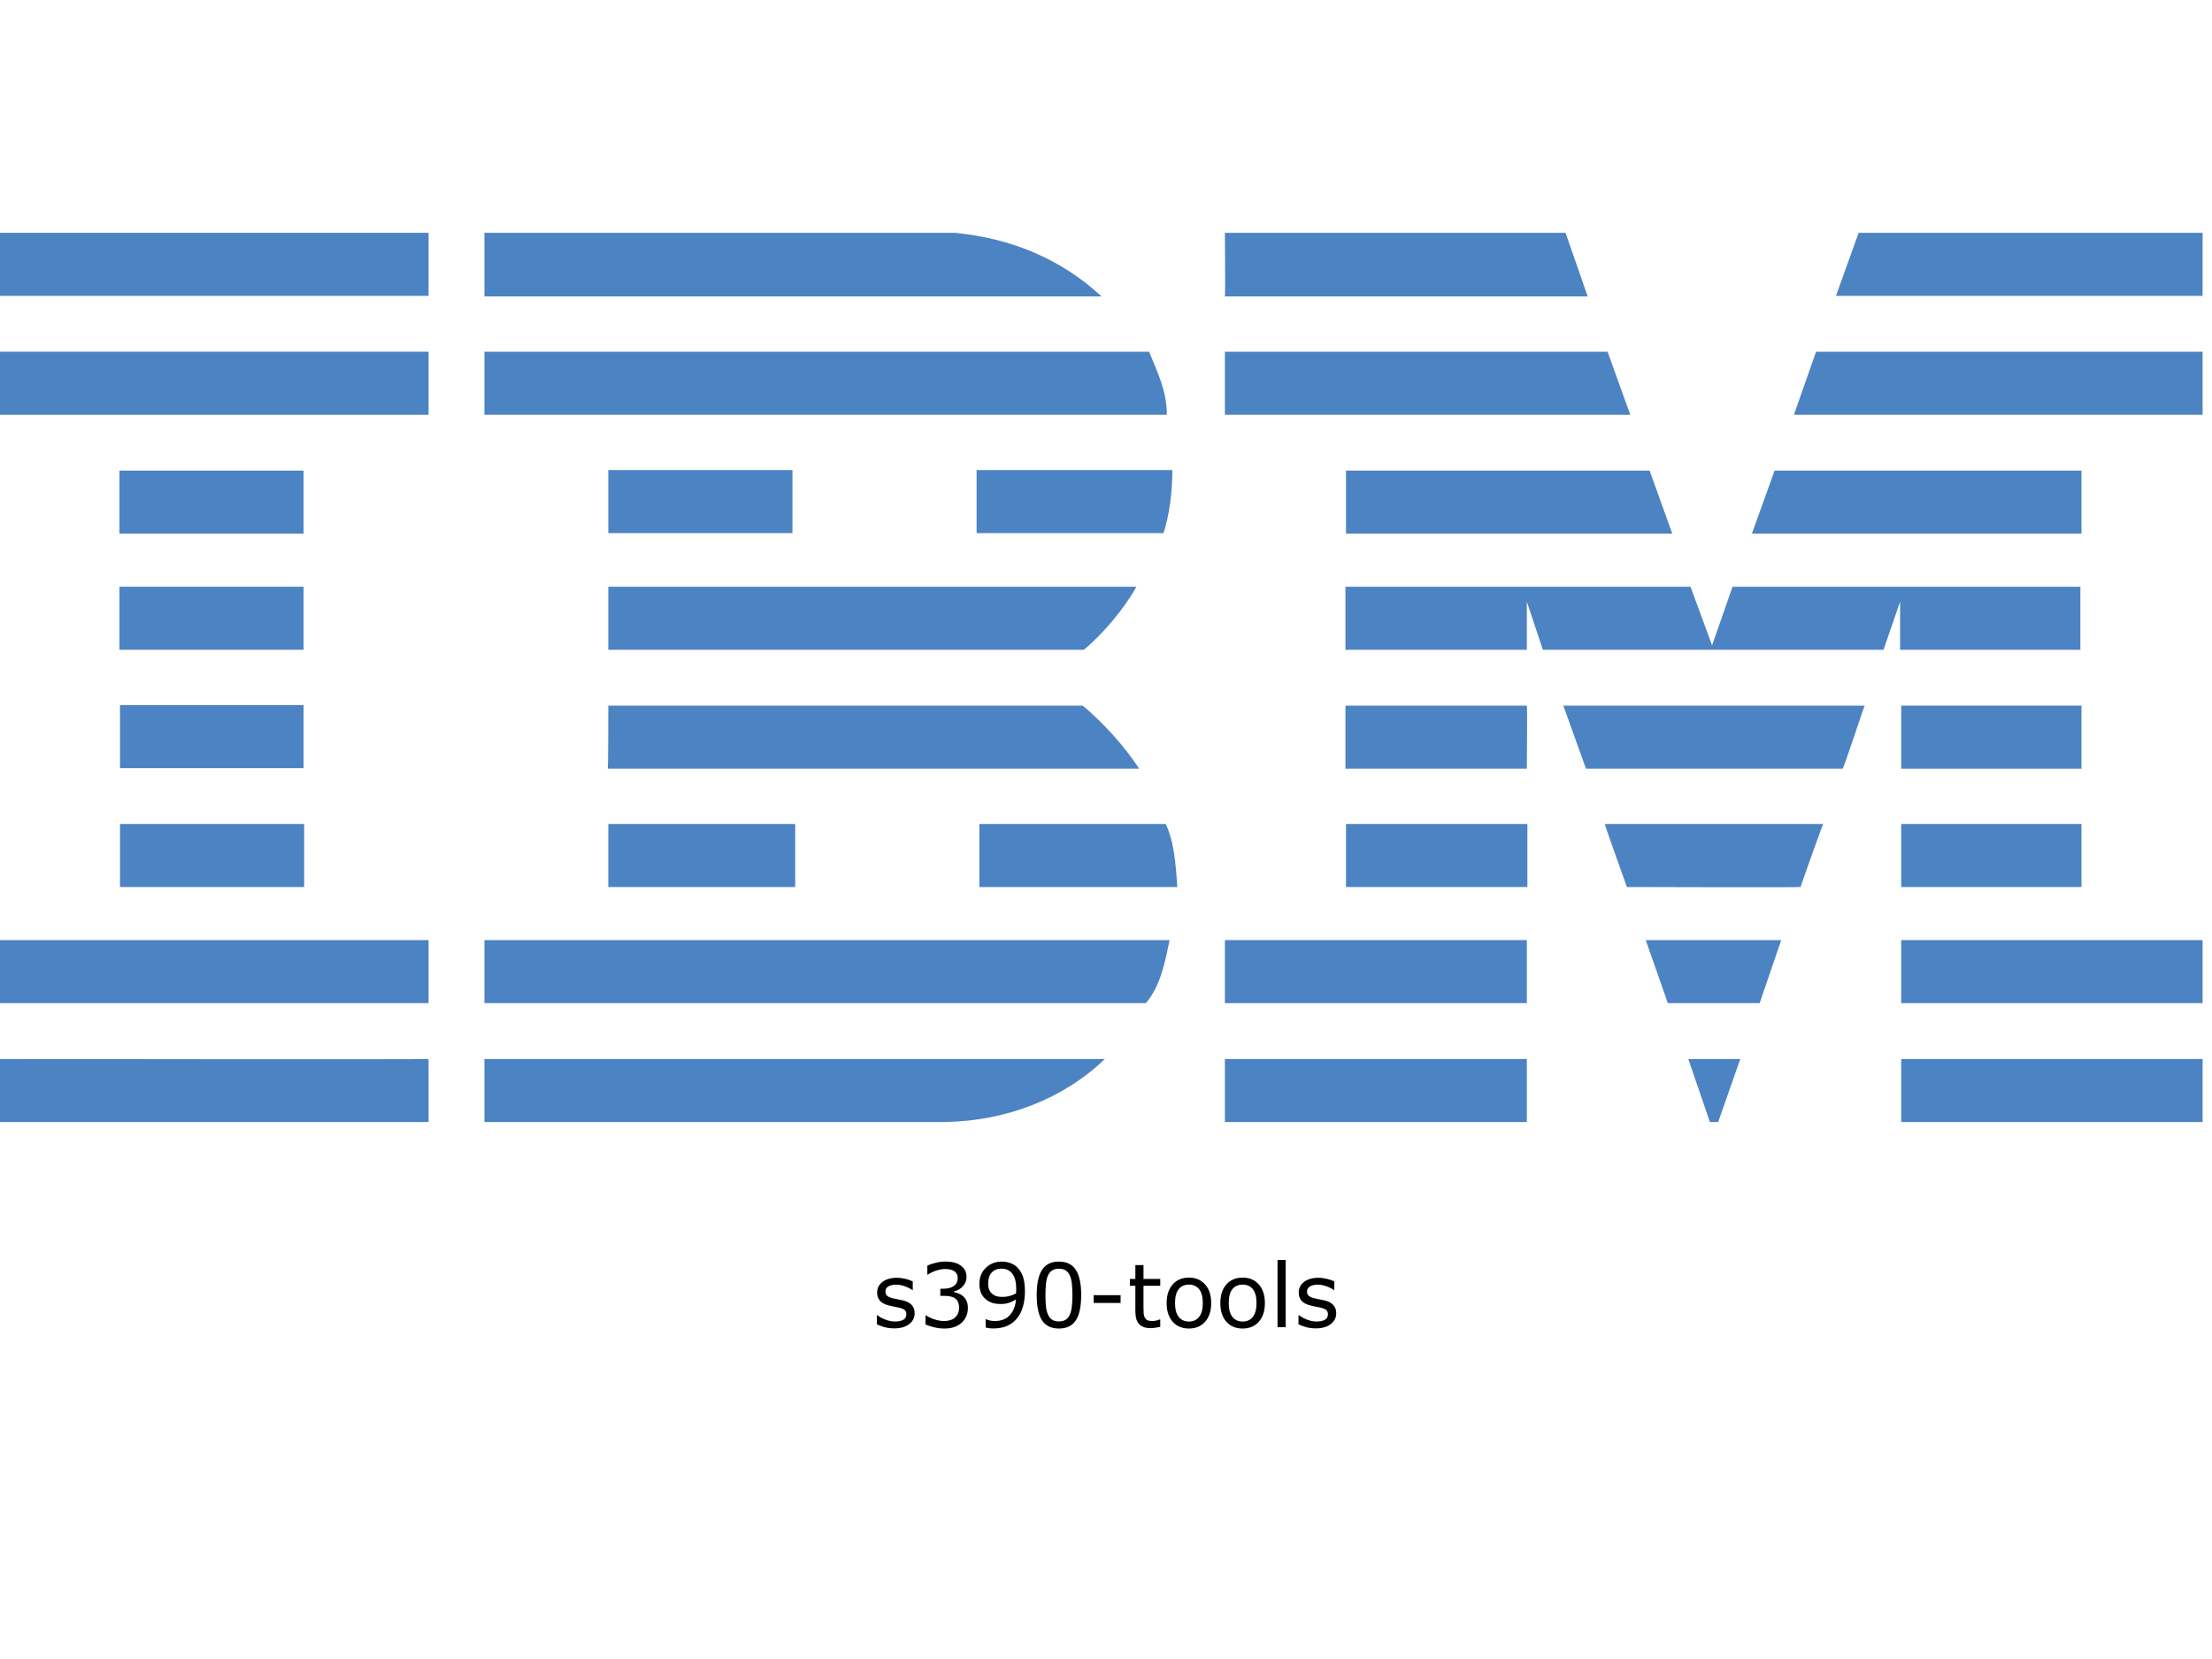
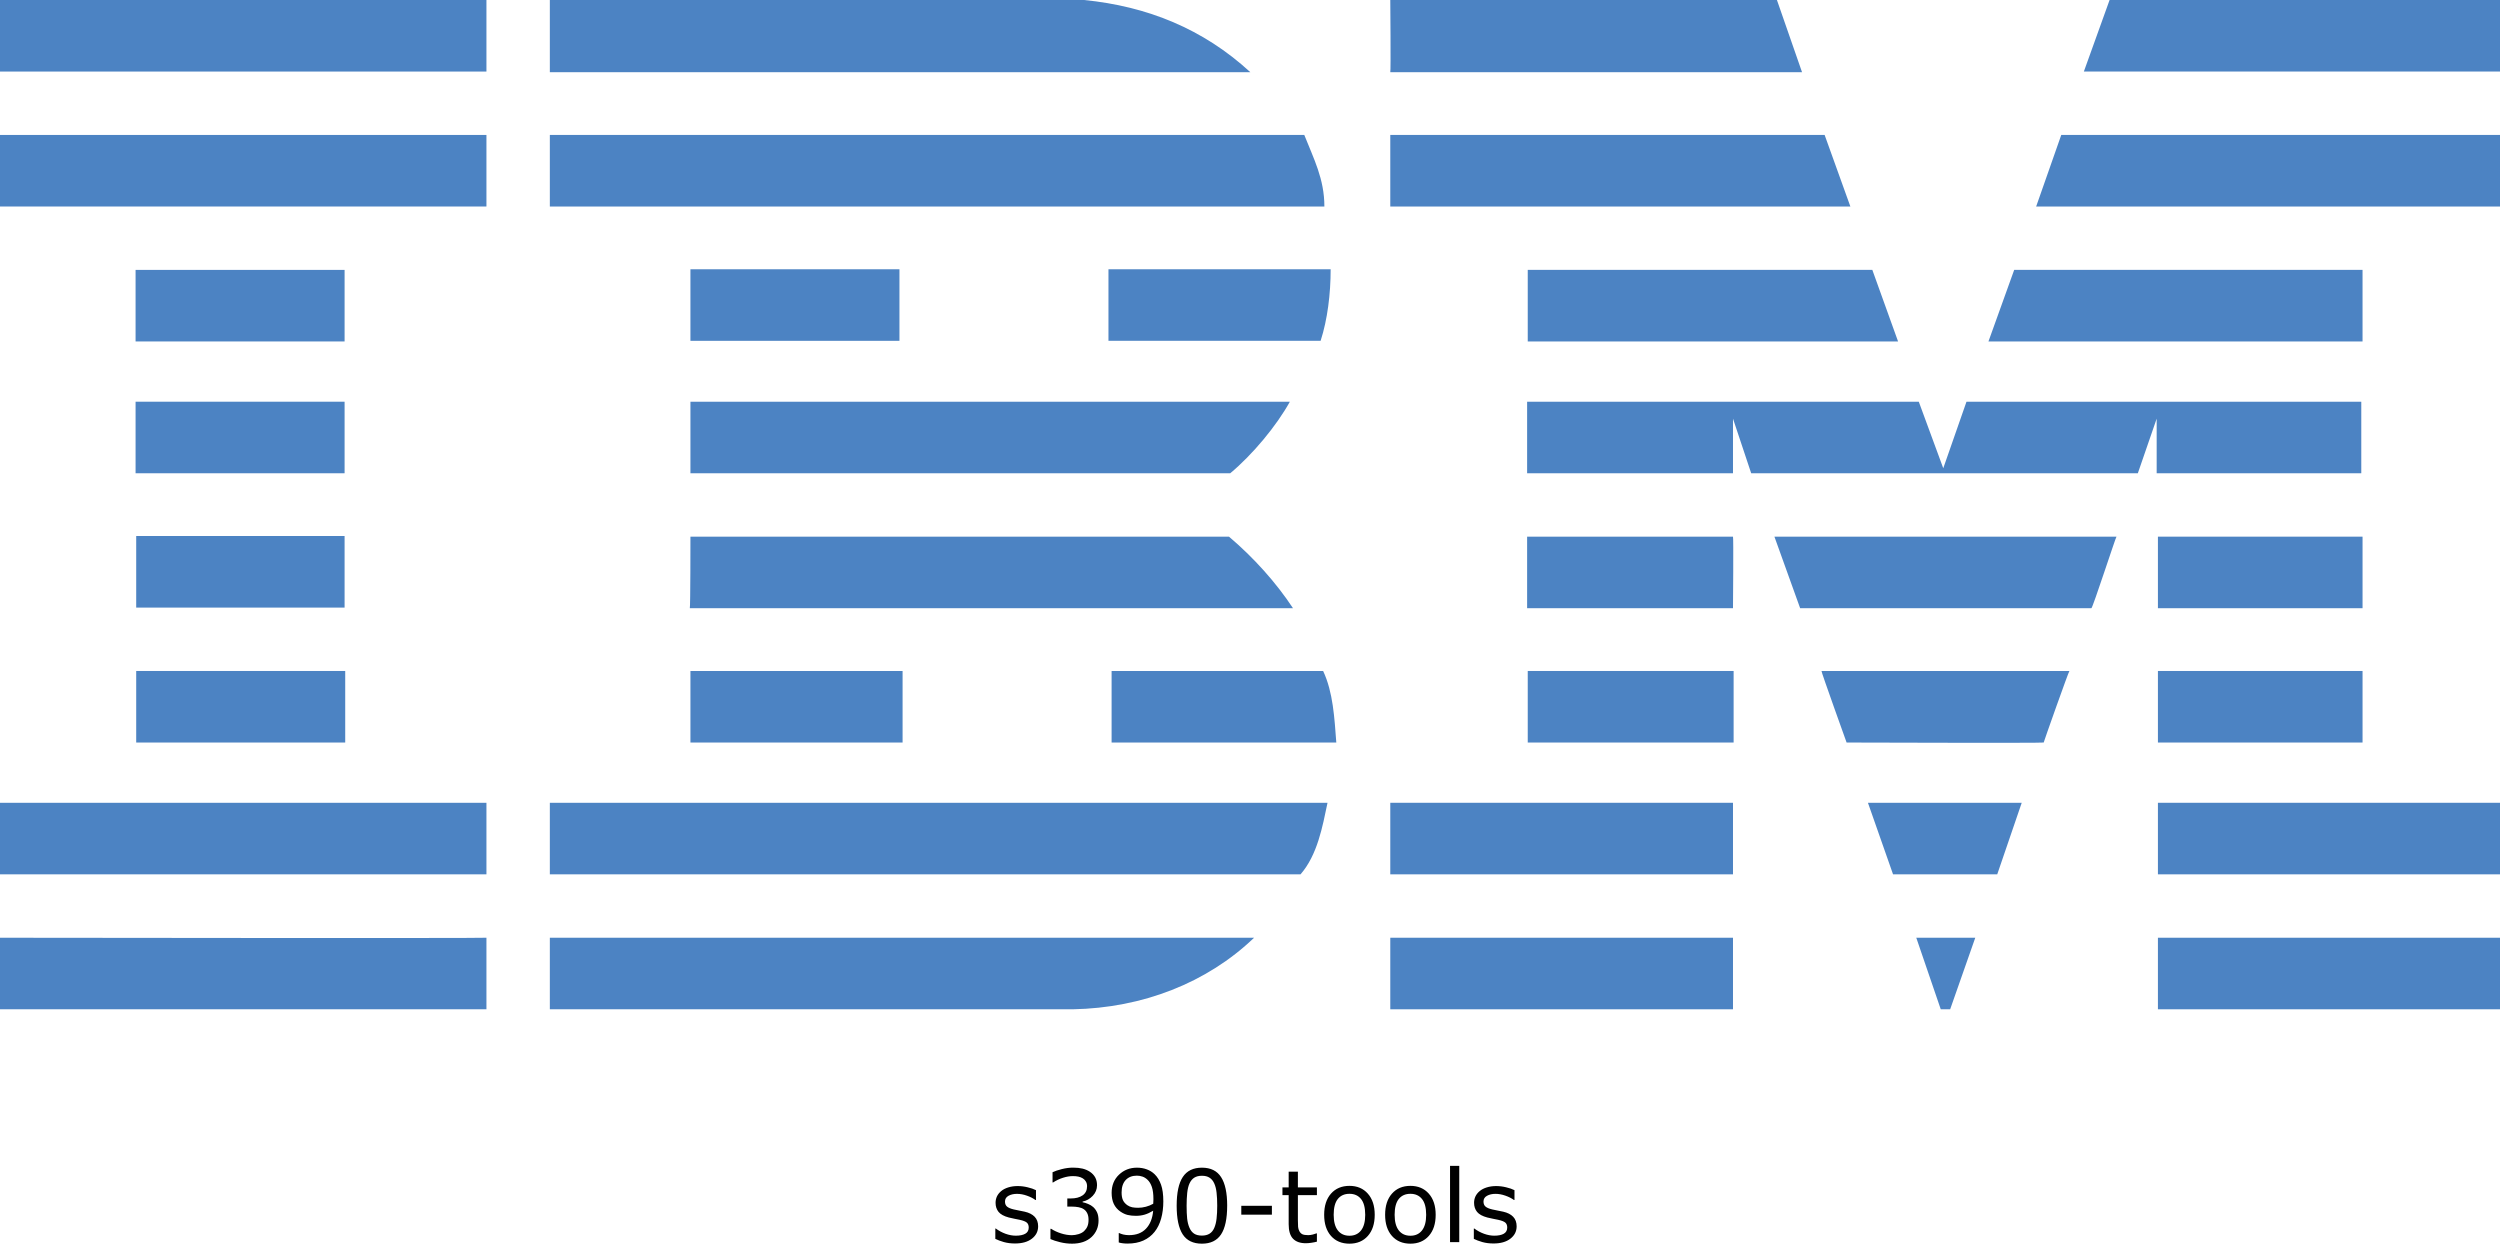
- <svg xmlns="http://www.w3.org/2000/svg" id="Layer_1" x="0px" y="0px" viewBox="0 0 400 300" style="enable-background:new 0 0 400 245;" xml:space="preserve" version="1.1">
+ <svg xmlns="http://www.w3.org/2000/svg" id="Layer_1" x="0px" y="0px" viewBox="0 0 398.3 198.142" xml:space="preserve" version="1.1" width="398.3" height="198.142">
  <defs id="defs31" />
  <style type="text/css" id="style1"> .st0{fill:#4C83C3;} </style>
-   <g id="g31">
-     <polygon class="st0" points="398.3,53.5 332,53.5 336.1,42.1 398.3,42.1 " id="polygon1" />
-     <path class="st0" d="M221.5,42.1l61.6,0l4,11.5c0,0-65.6,0-65.6,0C221.6,53.5,221.5,42.1,221.5,42.1z" id="path1" />
-     <path class="st0" d="M172.7,42.1c10.1,1,19,4.6,26.5,11.5c0,0-111.6,0-111.6,0c0,0,0-11.5,0-11.5L172.7,42.1z" id="path2" />
+   <g id="g31" transform="translate(9.6566519e-5,-42.1)">
+     <polygon class="st0" points="336.1,42.1 398.3,42.1 398.3,53.5 332,53.5 " id="polygon1" />
+     <path class="st0" d="m 221.5,42.1 h 61.6 l 4,11.5 c 0,0 -65.6,0 -65.6,0 0.1,-0.1 0,-11.5 0,-11.5 z" id="path1" />
+     <path class="st0" d="m 172.7,42.1 c 10.1,1 19,4.6 26.5,11.5 0,0 -111.6,0 -111.6,0 0,0 0,-11.5 0,-11.5 z" id="path2" />
    <g id="g3">
      <rect x="0" y="42.1" class="st0" width="77.5" height="11.4" id="rect2" />
-       <path class="st0" d="M38.8,47.8" id="path3" />
+       <path class="st0" d="M 38.8,47.8" id="path3" />
    </g>
-     <path class="st0" d="M398.3,75h-73.9c0,0,4-11.4,4-11.4h69.9V75z" id="path4" />
-     <polygon class="st0" points="294.8,75 221.5,75 221.5,63.6 290.7,63.6 " id="polygon4" />
-     <path class="st0" d="M207.8,63.6c1.5,3.8,3.2,7,3.2,11.4H87.6V63.6H207.8z" id="path5" />
+     <path class="st0" d="m 398.3,75 h -73.9 c 0,0 4,-11.4 4,-11.4 h 69.9 z" id="path4" />
+     <polygon class="st0" points="221.5,63.6 290.7,63.6 294.8,75 221.5,75 " id="polygon4" />
+     <path class="st0" d="m 207.8,63.6 c 1.5,3.8 3.2,7 3.2,11.4 H 87.6 V 63.6 Z" id="path5" />
    <g id="g6">
      <rect x="0" y="63.6" class="st0" width="77.5" height="11.4" id="rect5" />
-       <path class="st0" d="M38.8,69.3" id="path6" />
+       <path class="st0" d="M 38.8,69.3" id="path6" />
    </g>
-     <polygon class="st0" points="316.8,96.5 320.9,85.1 376.4,85.1 376.4,96.5 " id="polygon6" />
-     <polygon class="st0" points="298.3,85.1 302.4,96.5 243.4,96.5 243.4,85.1 " id="polygon7" />
-     <path class="st0" d="M212,85c0,3.9-0.5,8-1.6,11.4h-33.8V85H212z" id="path7" />
+     <polygon class="st0" points="376.4,85.1 376.4,96.5 316.8,96.5 320.9,85.1 " id="polygon6" />
+     <polygon class="st0" points="243.4,96.5 243.4,85.1 298.3,85.1 302.4,96.5 " id="polygon7" />
+     <path class="st0" d="m 212,85 c 0,3.9 -0.5,8 -1.6,11.4 H 176.6 V 85 Z" id="path7" />
    <g id="g8">
      <rect x="21.6" y="85.1" class="st0" width="33.3" height="11.4" id="rect7" />
-       <path class="st0" d="M38.3,90.8" id="path8" />
+       <path class="st0" d="M 38.3,90.8" id="path8" />
    </g>
    <g id="g9">
      <rect x="110" y="85" class="st0" width="33.3" height="11.4" id="rect8" />
-       <path class="st0" d="M126.6,90.8" id="path9" />
+       <path class="st0" d="M 126.6,90.8" id="path9" />
    </g>
-     <path class="st0" d="M276.1,108.8c0,0,0,8.7,0,8.7h-32.8v-11.4h62.4l3.9,10.6c0,0,3.7-10.6,3.7-10.6h62.9v11.4h-32.6 c0,0,0-8.7,0-8.7l-3,8.7l-61.6,0L276.1,108.8z" id="path10" />
-     <path class="st0" d="M110,106.1h95.5v0c-2.1,3.8-5.9,8.4-9.5,11.4c0,0-86,0-86,0C110,117.5,110,106.1,110,106.1z" id="path11" />
+     <path class="st0" d="m 276.1,108.8 c 0,0 0,8.7 0,8.7 h -32.8 v -11.4 h 62.4 l 3.9,10.6 c 0,0 3.7,-10.6 3.7,-10.6 h 62.9 v 11.4 h -32.6 c 0,0 0,-8.7 0,-8.7 l -3,8.7 H 279 Z" id="path10" />
+     <path class="st0" d="m 110,106.1 h 95.5 v 0 c -2.1,3.8 -5.9,8.4 -9.5,11.4 0,0 -86,0 -86,0 z" id="path11" />
    <g id="g12">
      <rect x="21.6" y="106.1" class="st0" width="33.3" height="11.4" id="rect11" />
-       <path class="st0" d="M38.3,111.8" id="path12" />
+       <path class="st0" d="M 38.3,111.8" id="path12" />
    </g>
    <g id="g13">
      <rect x="343.8" y="127.6" class="st0" width="32.6" height="11.4" id="rect12" />
-       <path class="st0" d="M360.1,133.3" id="path13" />
+       <path class="st0" d="M 360.1,133.3" id="path13" />
    </g>
-     <path class="st0" d="M276.1,127.6h-32.8v11.4c0,0,32.8,0,32.8,0C276.1,138.9,276.2,127.6,276.1,127.6z" id="path14" />
-     <path class="st0" d="M337.2,127.6c-0.1,0-3.8,11.4-4,11.4l-46.4,0c0,0-4.1-11.4-4.1-11.4H337.2z" id="path15" />
-     <path class="st0" d="M110,127.6h85.8c3.9,3.3,7.5,7.3,10.2,11.4c0.2,0-96.1,0-96.1,0C110,138.9,110,127.6,110,127.6z" id="path16" />
-     <path class="st0" d="M54.9,138.9v-11.4H21.7c0,0,0,11.4,0,11.4C21.7,138.9,54.9,138.9,54.9,138.9z" id="path17" />
+     <path class="st0" d="M 276.1,127.6 H 243.3 V 139 c 0,0 32.8,0 32.8,0 0,-0.1 0.1,-11.4 0,-11.4 z" id="path14" />
+     <path class="st0" d="m 337.2,127.6 c -0.1,0 -3.8,11.4 -4,11.4 h -46.4 c 0,0 -4.1,-11.4 -4.1,-11.4 z" id="path15" />
+     <path class="st0" d="m 110,127.6 h 85.8 c 3.9,3.3 7.5,7.3 10.2,11.4 0.2,0 -96.1,0 -96.1,0 0.1,-0.1 0.1,-11.4 0.1,-11.4 z" id="path16" />
+     <path class="st0" d="M 54.9,138.9 V 127.5 H 21.7 c 0,0 0,11.4 0,11.4 z" id="path17" />
    <g id="g18">
      <rect x="343.8" y="149" class="st0" width="32.6" height="11.4" id="rect17" />
-       <path class="st0" d="M360.1,154.7" id="path18" />
+       <path class="st0" d="M 360.1,154.7" id="path18" />
    </g>
    <g id="g19">
      <rect x="243.4" y="149" class="st0" width="32.8" height="11.4" id="rect18" />
-       <path class="st0" d="M259.8,154.7" id="path19" />
+       <path class="st0" d="M 259.8,154.7" id="path19" />
    </g>
-     <path class="st0" d="M325.6,160.4c0-0.1,4-11.4,4.1-11.4h-39.5c-0.1,0,4,11.4,4,11.4S325.6,160.5,325.6,160.4z" id="path20" />
-     <path class="st0" d="M110,160.4c0,0,0-11.4,0-11.4h33.8c0,0,0,11.4,0,11.4C143.7,160.4,110,160.4,110,160.4z" id="path21" />
-     <path class="st0" d="M210.8,149c1.6,3.4,1.8,7.5,2.1,11.4h-35.8V149H210.8z" id="path22" />
+     <path class="st0" d="m 325.6,160.4 c 0,-0.1 4,-11.4 4.1,-11.4 h -39.5 c -0.1,0 4,11.4 4,11.4 0,0 31.4,0.1 31.4,0 z" id="path20" />
+     <path class="st0" d="m 110,160.4 c 0,0 0,-11.4 0,-11.4 h 33.8 c 0,0 0,11.4 0,11.4 -0.1,0 -33.8,0 -33.8,0 z" id="path21" />
+     <path class="st0" d="m 210.8,149 c 1.6,3.4 1.8,7.5 2.1,11.4 H 177.1 V 149 Z" id="path22" />
    <g id="g23">
      <rect x="21.7" y="149" class="st0" width="33.3" height="11.4" id="rect22" />
-       <path class="st0" d="M38.3,154.7" id="path23" />
+       <path class="st0" d="M 38.3,154.7" id="path23" />
    </g>
    <g id="g24">
      <rect x="343.8" y="170" class="st0" width="54.5" height="11.4" id="rect23" />
-       <path class="st0" d="M371,175.7" id="path24" />
+       <path class="st0" d="M 371,175.7" id="path24" />
    </g>
    <g id="g25">
      <rect x="221.5" y="170" class="st0" width="54.6" height="11.4" id="rect24" />
-       <path class="st0" d="M248.8,175.7" id="path25" />
+       <path class="st0" d="M 248.8,175.7" id="path25" />
    </g>
-     <polygon class="st0" points="318.2,181.4 301.6,181.4 297.6,170 322.1,170 " id="polygon25" />
-     <path class="st0" d="M0,170v11.4h77.5c0,0,0-11.4,0-11.4C77.5,170-0.1,170,0,170z" id="path26" />
-     <path class="st0" d="M211.5,170c-0.8,3.8-1.6,8.3-4.3,11.4l-1,0H87.6V170H211.5z" id="path27" />
-     <polygon class="st0" points="310.7,202.9 309.2,202.9 305.3,191.5 314.7,191.5 " id="polygon27" />
+     <polygon class="st0" points="297.6,170 322.1,170 318.2,181.4 301.6,181.4 " id="polygon25" />
+     <path class="st0" d="m 0,170 v 11.4 h 77.5 c 0,0 0,-11.4 0,-11.4 0,0 -77.6,0 -77.5,0 z" id="path26" />
+     <path class="st0" d="m 211.5,170 c -0.8,3.8 -1.6,8.3 -4.3,11.4 h -1 H 87.6 V 170 Z" id="path27" />
+     <polygon class="st0" points="305.3,191.5 314.7,191.5 310.7,202.9 309.2,202.9 " id="polygon27" />
    <g id="g28">
      <rect x="343.8" y="191.5" class="st0" width="54.5" height="11.4" id="rect27" />
-       <path class="st0" d="M371,197.2" id="path28" />
+       <path class="st0" d="M 371,197.2" id="path28" />
    </g>
-     <path class="st0" d="M87.6,202.9v-11.4c0,0,111.9,0,112.2,0c-7.5,7.2-17.8,11.2-28.9,11.4L87.6,202.9" id="path29" />
+     <path class="st0" d="m 87.6,202.9 v -11.4 c 0,0 111.9,0 112.2,0 -7.5,7.2 -17.8,11.2 -28.9,11.4 H 87.6" id="path29" />
    <g id="g30">
      <rect x="221.5" y="191.5" class="st0" width="54.6" height="11.4" id="rect29" />
-       <path class="st0" d="M248.8,197.2" id="path30" />
+       <path class="st0" d="M 248.8,197.2" id="path30" />
    </g>
-     <path class="st0" d="M77.5,191.5c0,0,0,11.4,0,11.4c0,0-77.4,0-77.5,0c0,0,0-11.4,0-11.4S77.4,191.6,77.5,191.5z" id="path31" />
+     <path class="st0" d="m 77.5,191.5 c 0,0 0,11.4 0,11.4 0,0 -77.4,0 -77.5,0 0,0 0,-11.4 0,-11.4 0,0 77.4,0.1 77.5,0 z" id="path31" />
  </g>
-   <path d="m 165.395,237.484 q 0,1.195 -0.992,1.961 -0.984,0.766 -2.695,0.766 -0.969,0 -1.781,-0.227 -0.805,-0.234 -1.352,-0.508 v -1.648 h 0.078 q 0.695,0.523 1.547,0.836 0.852,0.305 1.633,0.305 0.969,0 1.516,-0.312 0.547,-0.312 0.547,-0.984 0,-0.516 -0.297,-0.781 -0.297,-0.266 -1.141,-0.453 -0.312,-0.07 -0.82,-0.164 -0.5,-0.094 -0.914,-0.203 -1.148,-0.305 -1.633,-0.891 -0.477,-0.594 -0.477,-1.453 0,-0.539 0.219,-1.016 0.227,-0.477 0.68,-0.852 0.438,-0.367 1.109,-0.578 0.68,-0.219 1.516,-0.219 0.781,0 1.578,0.195 0.805,0.188 1.336,0.461 v 1.57 h -0.078 q -0.562,-0.414 -1.367,-0.695 -0.805,-0.289 -1.578,-0.289 -0.805,0 -1.359,0.312 -0.555,0.305 -0.555,0.914 0,0.539 0.336,0.812 0.328,0.273 1.062,0.445 0.406,0.094 0.906,0.188 0.508,0.094 0.844,0.172 1.023,0.234 1.578,0.805 0.555,0.578 0.555,1.531 z m 8.766,-3.086 q 0.375,0.336 0.617,0.844 0.242,0.508 0.242,1.312 0,0.797 -0.289,1.461 -0.289,0.664 -0.812,1.156 -0.586,0.547 -1.383,0.812 -0.789,0.258 -1.734,0.258 -0.969,0 -1.906,-0.234 -0.938,-0.227 -1.539,-0.5 V 237.875 h 0.117 q 0.664,0.438 1.562,0.727 0.898,0.289 1.734,0.289 0.492,0 1.047,-0.164 0.555,-0.164 0.898,-0.484 0.359,-0.344 0.531,-0.758 0.18,-0.414 0.18,-1.047 0,-0.625 -0.203,-1.031 -0.195,-0.414 -0.547,-0.648 -0.352,-0.242 -0.852,-0.328 -0.5,-0.094 -1.078,-0.094 h -0.703 v -1.297 h 0.547 q 1.188,0 1.891,-0.492 0.711,-0.5 0.711,-1.453 0,-0.422 -0.18,-0.734 -0.18,-0.32 -0.5,-0.523 -0.336,-0.203 -0.719,-0.281 -0.383,-0.078 -0.867,-0.078 -0.742,0 -1.578,0.266 -0.836,0.266 -1.578,0.75 h -0.078 v -1.633 q 0.555,-0.273 1.477,-0.5 0.93,-0.234 1.797,-0.234 0.852,0 1.5,0.156 0.648,0.156 1.172,0.5 0.562,0.375 0.852,0.906 0.289,0.531 0.289,1.242 0,0.969 -0.688,1.695 -0.68,0.719 -1.609,0.906 v 0.109 q 0.375,0.062 0.859,0.266 0.484,0.195 0.82,0.492 z m 11.18,-0.914 q 0,1.523 -0.352,2.766 -0.344,1.242 -1.047,2.117 -0.711,0.891 -1.781,1.375 -1.07,0.484 -2.516,0.484 -0.406,0 -0.766,-0.047 -0.359,-0.039 -0.641,-0.133 v -1.492 h 0.078 q 0.227,0.117 0.641,0.227 0.414,0.102 0.922,0.102 1.727,0 2.703,-1.031 0.984,-1.039 1.141,-2.859 -0.727,0.438 -1.367,0.625 -0.641,0.188 -1.398,0.188 -0.719,0 -1.305,-0.141 -0.578,-0.141 -1.164,-0.547 -0.688,-0.477 -1.039,-1.211 -0.344,-0.734 -0.344,-1.758 0,-1.781 1.172,-2.898 1.172,-1.117 2.859,-1.117 0.844,0 1.562,0.266 0.719,0.258 1.258,0.781 0.664,0.648 1.023,1.672 0.359,1.016 0.359,2.633 z m -1.578,-0.336 q 0,-1.211 -0.25,-1.945 -0.25,-0.734 -0.688,-1.141 -0.367,-0.352 -0.789,-0.5 -0.422,-0.156 -0.914,-0.156 -1.125,0 -1.781,0.703 -0.648,0.703 -0.648,1.977 0,0.742 0.211,1.211 0.211,0.469 0.711,0.82 0.352,0.242 0.773,0.328 0.422,0.078 0.938,0.078 0.609,0 1.234,-0.164 0.625,-0.164 1.172,-0.477 0.008,-0.164 0.016,-0.32 0.016,-0.164 0.016,-0.414 z m 11.75,1.031 q 0,3.133 -0.984,4.602 -0.977,1.461 -3.039,1.461 -2.094,0 -3.062,-1.484 -0.961,-1.484 -0.961,-4.562 0,-3.102 0.977,-4.578 0.977,-1.484 3.047,-1.484 2.094,0 3.055,1.508 0.969,1.5 0.969,4.539 z m -2.055,3.547 q 0.273,-0.633 0.367,-1.484 0.102,-0.859 0.102,-2.062 0,-1.188 -0.102,-2.062 -0.094,-0.875 -0.375,-1.484 -0.273,-0.602 -0.75,-0.906 -0.469,-0.305 -1.211,-0.305 -0.734,0 -1.219,0.305 -0.477,0.305 -0.758,0.922 -0.266,0.578 -0.367,1.508 -0.094,0.93 -0.094,2.039 0,1.219 0.086,2.039 0.086,0.82 0.367,1.469 0.258,0.609 0.727,0.93 0.477,0.32 1.258,0.32 0.734,0 1.219,-0.305 0.484,-0.305 0.75,-0.922 z m 9.18,-2.109 h -4.875 v -1.414 h 4.875 z m 7.172,4.305 q -0.414,0.109 -0.906,0.18 -0.484,0.07 -0.867,0.07 -1.336,0 -2.031,-0.719 -0.695,-0.719 -0.695,-2.305 v -4.641 h -0.992 v -1.234 h 0.992 v -2.508 h 1.469 v 2.508 h 3.031 v 1.234 h -3.031 v 3.977 q 0,0.688 0.031,1.078 0.031,0.383 0.219,0.719 0.172,0.312 0.469,0.461 0.305,0.141 0.922,0.141 0.359,0 0.75,-0.102 0.391,-0.109 0.562,-0.18 h 0.078 z m 9.211,-4.281 q 0,2.133 -1.094,3.367 -1.094,1.234 -2.93,1.234 -1.852,0 -2.945,-1.234 -1.086,-1.234 -1.086,-3.367 0,-2.133 1.086,-3.367 1.094,-1.242 2.945,-1.242 1.836,0 2.93,1.242 1.094,1.234 1.094,3.367 z m -1.516,0 q 0,-1.695 -0.664,-2.516 -0.664,-0.828 -1.844,-0.828 -1.195,0 -1.859,0.828 -0.656,0.82 -0.656,2.516 0,1.641 0.664,2.492 0.664,0.844 1.852,0.844 1.172,0 1.836,-0.836 0.672,-0.844 0.672,-2.5 z m 11.227,0 q 0,2.133 -1.094,3.367 -1.094,1.234 -2.93,1.234 -1.852,0 -2.945,-1.234 -1.086,-1.234 -1.086,-3.367 0,-2.133 1.086,-3.367 1.094,-1.242 2.945,-1.242 1.836,0 2.93,1.242 1.094,1.234 1.094,3.367 z m -1.516,0 q 0,-1.695 -0.664,-2.516 -0.664,-0.828 -1.844,-0.828 -1.195,0 -1.859,0.828 -0.656,0.82 -0.656,2.516 0,1.641 0.664,2.492 0.664,0.844 1.852,0.844 1.172,0 1.836,-0.836 0.672,-0.844 0.672,-2.5 z M 232.488,240 h -1.469 v -12.156 h 1.469 z m 9.141,-2.516 q 0,1.195 -0.992,1.961 -0.984,0.766 -2.695,0.766 -0.969,0 -1.781,-0.227 -0.805,-0.234 -1.352,-0.508 v -1.648 h 0.078 q 0.695,0.523 1.547,0.836 0.852,0.305 1.633,0.305 0.969,0 1.516,-0.312 0.547,-0.312 0.547,-0.984 0,-0.516 -0.297,-0.781 -0.297,-0.266 -1.141,-0.453 -0.312,-0.07 -0.82,-0.164 -0.5,-0.094 -0.914,-0.203 -1.148,-0.305 -1.633,-0.891 -0.477,-0.594 -0.477,-1.453 0,-0.539 0.219,-1.016 0.227,-0.477 0.68,-0.852 0.438,-0.367 1.109,-0.578 0.68,-0.219 1.516,-0.219 0.781,0 1.578,0.195 0.805,0.188 1.336,0.461 v 1.57 h -0.078 q -0.562,-0.414 -1.367,-0.695 -0.805,-0.289 -1.578,-0.289 -0.805,0 -1.359,0.312 -0.555,0.305 -0.555,0.914 0,0.539 0.336,0.812 0.328,0.273 1.062,0.445 0.406,0.094 0.906,0.188 0.508,0.094 0.844,0.172 1.023,0.234 1.578,0.805 0.555,0.578 0.555,1.531 z" id="text31" style="font-size:16px;text-anchor:middle" aria-label="s390-tools" />
+   <path d="m 165.395,195.384 q 0,1.195 -0.992,1.961 -0.984,0.766 -2.695,0.766 -0.969,0 -1.781,-0.227 -0.805,-0.234 -1.352,-0.508 v -1.648 h 0.078 q 0.695,0.523 1.547,0.836 0.852,0.305 1.633,0.305 0.969,0 1.516,-0.312 0.547,-0.312 0.547,-0.984 0,-0.516 -0.297,-0.781 -0.297,-0.266 -1.141,-0.453 -0.312,-0.07 -0.82,-0.164 -0.5,-0.094 -0.914,-0.203 -1.148,-0.305 -1.633,-0.891 -0.477,-0.594 -0.477,-1.453 0,-0.539 0.219,-1.016 0.227,-0.477 0.68,-0.852 0.438,-0.367 1.109,-0.578 0.68,-0.219 1.516,-0.219 0.781,0 1.578,0.195 0.805,0.188 1.336,0.461 v 1.57 h -0.078 q -0.562,-0.414 -1.367,-0.695 -0.805,-0.289 -1.578,-0.289 -0.805,0 -1.359,0.312 -0.555,0.305 -0.555,0.914 0,0.539 0.336,0.812 0.328,0.273 1.062,0.445 0.406,0.094 0.906,0.188 0.508,0.094 0.844,0.172 1.023,0.234 1.578,0.805 0.555,0.578 0.555,1.531 z m 8.766,-3.086 q 0.375,0.336 0.617,0.844 0.242,0.508 0.242,1.312 0,0.797 -0.289,1.461 -0.289,0.664 -0.812,1.156 -0.586,0.547 -1.383,0.812 -0.789,0.258 -1.734,0.258 -0.969,0 -1.906,-0.234 -0.938,-0.227 -1.539,-0.5 v -1.633 h 0.117 q 0.664,0.438 1.562,0.727 0.898,0.289 1.734,0.289 0.492,0 1.047,-0.164 0.555,-0.164 0.898,-0.484 0.359,-0.344 0.531,-0.758 0.18,-0.414 0.18,-1.047 0,-0.625 -0.203,-1.031 -0.195,-0.414 -0.547,-0.648 -0.352,-0.242 -0.852,-0.328 -0.5,-0.094 -1.078,-0.094 h -0.703 v -1.297 h 0.547 q 1.188,0 1.891,-0.492 0.711,-0.5 0.711,-1.453 0,-0.422 -0.18,-0.734 -0.18,-0.32 -0.5,-0.523 -0.336,-0.203 -0.719,-0.281 -0.383,-0.078 -0.867,-0.078 -0.742,0 -1.578,0.266 -0.836,0.266 -1.578,0.75 h -0.078 v -1.633 q 0.555,-0.273 1.477,-0.5 0.93,-0.234 1.797,-0.234 0.852,0 1.5,0.156 0.648,0.156 1.172,0.5 0.562,0.375 0.852,0.906 0.289,0.531 0.289,1.242 0,0.969 -0.688,1.695 -0.68,0.719 -1.609,0.906 v 0.109 q 0.375,0.062 0.859,0.266 0.484,0.195 0.82,0.492 z m 11.18,-0.914 q 0,1.523 -0.352,2.766 -0.344,1.242 -1.047,2.117 -0.711,0.891 -1.781,1.375 -1.07,0.484 -2.516,0.484 -0.406,0 -0.766,-0.047 -0.359,-0.039 -0.641,-0.133 v -1.492 h 0.078 q 0.227,0.117 0.641,0.227 0.414,0.102 0.922,0.102 1.727,0 2.703,-1.031 0.984,-1.039 1.141,-2.859 -0.727,0.438 -1.367,0.625 -0.641,0.188 -1.398,0.188 -0.719,0 -1.305,-0.141 -0.578,-0.141 -1.164,-0.547 -0.688,-0.477 -1.039,-1.211 -0.344,-0.734 -0.344,-1.758 0,-1.781 1.172,-2.898 1.172,-1.117 2.859,-1.117 0.844,0 1.562,0.266 0.719,0.258 1.258,0.781 0.664,0.648 1.023,1.672 0.359,1.016 0.359,2.633 z m -1.578,-0.336 q 0,-1.211 -0.25,-1.945 -0.25,-0.734 -0.688,-1.141 -0.367,-0.352 -0.789,-0.5 -0.422,-0.156 -0.914,-0.156 -1.125,0 -1.781,0.703 -0.648,0.703 -0.648,1.977 0,0.742 0.211,1.211 0.211,0.469 0.711,0.82 0.352,0.242 0.773,0.328 0.422,0.078 0.938,0.078 0.609,0 1.234,-0.164 0.625,-0.164 1.172,-0.477 0.008,-0.164 0.016,-0.32 0.016,-0.164 0.016,-0.414 z m 11.75,1.031 q 0,3.133 -0.984,4.602 -0.977,1.461 -3.039,1.461 -2.094,0 -3.062,-1.484 -0.961,-1.484 -0.961,-4.562 0,-3.102 0.977,-4.578 0.977,-1.484 3.047,-1.484 2.094,0 3.055,1.508 0.969,1.5 0.969,4.539 z m -2.055,3.547 q 0.273,-0.633 0.367,-1.484 0.102,-0.859 0.102,-2.062 0,-1.188 -0.102,-2.062 -0.094,-0.875 -0.375,-1.484 -0.273,-0.602 -0.75,-0.906 -0.469,-0.305 -1.211,-0.305 -0.734,0 -1.219,0.305 -0.477,0.305 -0.758,0.922 -0.266,0.578 -0.367,1.508 -0.094,0.93 -0.094,2.039 0,1.219 0.086,2.039 0.086,0.82 0.367,1.469 0.258,0.609 0.727,0.93 0.477,0.32 1.258,0.32 0.734,0 1.219,-0.305 0.484,-0.305 0.75,-0.922 z m 9.18,-2.109 h -4.875 v -1.414 h 4.875 z m 7.172,4.305 q -0.414,0.109 -0.906,0.18 -0.484,0.07 -0.867,0.07 -1.336,0 -2.031,-0.719 -0.695,-0.719 -0.695,-2.305 v -4.641 h -0.992 v -1.234 h 0.992 v -2.508 h 1.469 v 2.508 h 3.031 v 1.234 h -3.031 v 3.977 q 0,0.688 0.031,1.078 0.031,0.383 0.219,0.719 0.172,0.312 0.469,0.461 0.305,0.141 0.922,0.141 0.359,0 0.75,-0.102 0.391,-0.109 0.562,-0.18 h 0.078 z m 9.211,-4.281 q 0,2.133 -1.094,3.367 -1.094,1.234 -2.93,1.234 -1.852,0 -2.945,-1.234 -1.086,-1.234 -1.086,-3.367 0,-2.133 1.086,-3.367 1.094,-1.242 2.945,-1.242 1.836,0 2.93,1.242 1.094,1.234 1.094,3.367 z m -1.516,0 q 0,-1.695 -0.664,-2.516 -0.664,-0.828 -1.844,-0.828 -1.195,0 -1.859,0.828 -0.656,0.82 -0.656,2.516 0,1.641 0.664,2.492 0.664,0.844 1.852,0.844 1.172,0 1.836,-0.836 0.672,-0.844 0.672,-2.5 z m 11.227,0 q 0,2.133 -1.094,3.367 -1.094,1.234 -2.93,1.234 -1.852,0 -2.945,-1.234 -1.086,-1.234 -1.086,-3.367 0,-2.133 1.086,-3.367 1.094,-1.242 2.945,-1.242 1.836,0 2.93,1.242 1.094,1.234 1.094,3.367 z m -1.516,0 q 0,-1.695 -0.664,-2.516 -0.664,-0.828 -1.844,-0.828 -1.195,0 -1.859,0.828 -0.656,0.82 -0.656,2.516 0,1.641 0.664,2.492 0.664,0.844 1.852,0.844 1.172,0 1.836,-0.836 0.672,-0.844 0.672,-2.5 z m 5.273,4.359 h -1.469 v -12.156 h 1.469 z m 9.141,-2.516 q 0,1.195 -0.992,1.961 -0.984,0.766 -2.695,0.766 -0.969,0 -1.781,-0.227 -0.805,-0.234 -1.352,-0.508 v -1.648 h 0.078 q 0.695,0.523 1.547,0.836 0.852,0.305 1.633,0.305 0.969,0 1.516,-0.312 0.547,-0.312 0.547,-0.984 0,-0.516 -0.297,-0.781 -0.297,-0.266 -1.141,-0.453 -0.312,-0.07 -0.82,-0.164 -0.5,-0.094 -0.914,-0.203 -1.148,-0.305 -1.633,-0.891 -0.477,-0.594 -0.477,-1.453 0,-0.539 0.219,-1.016 0.227,-0.477 0.68,-0.852 0.438,-0.367 1.109,-0.578 0.68,-0.219 1.516,-0.219 0.781,0 1.578,0.195 0.805,0.188 1.336,0.461 v 1.57 h -0.078 q -0.562,-0.414 -1.367,-0.695 -0.805,-0.289 -1.578,-0.289 -0.805,0 -1.359,0.312 -0.555,0.305 -0.555,0.914 0,0.539 0.336,0.812 0.328,0.273 1.062,0.445 0.406,0.094 0.906,0.188 0.508,0.094 0.844,0.172 1.023,0.234 1.578,0.805 0.555,0.578 0.555,1.531 z" id="text31" style="font-size:16px;text-anchor:middle" aria-label="s390-tools" />
</svg>
